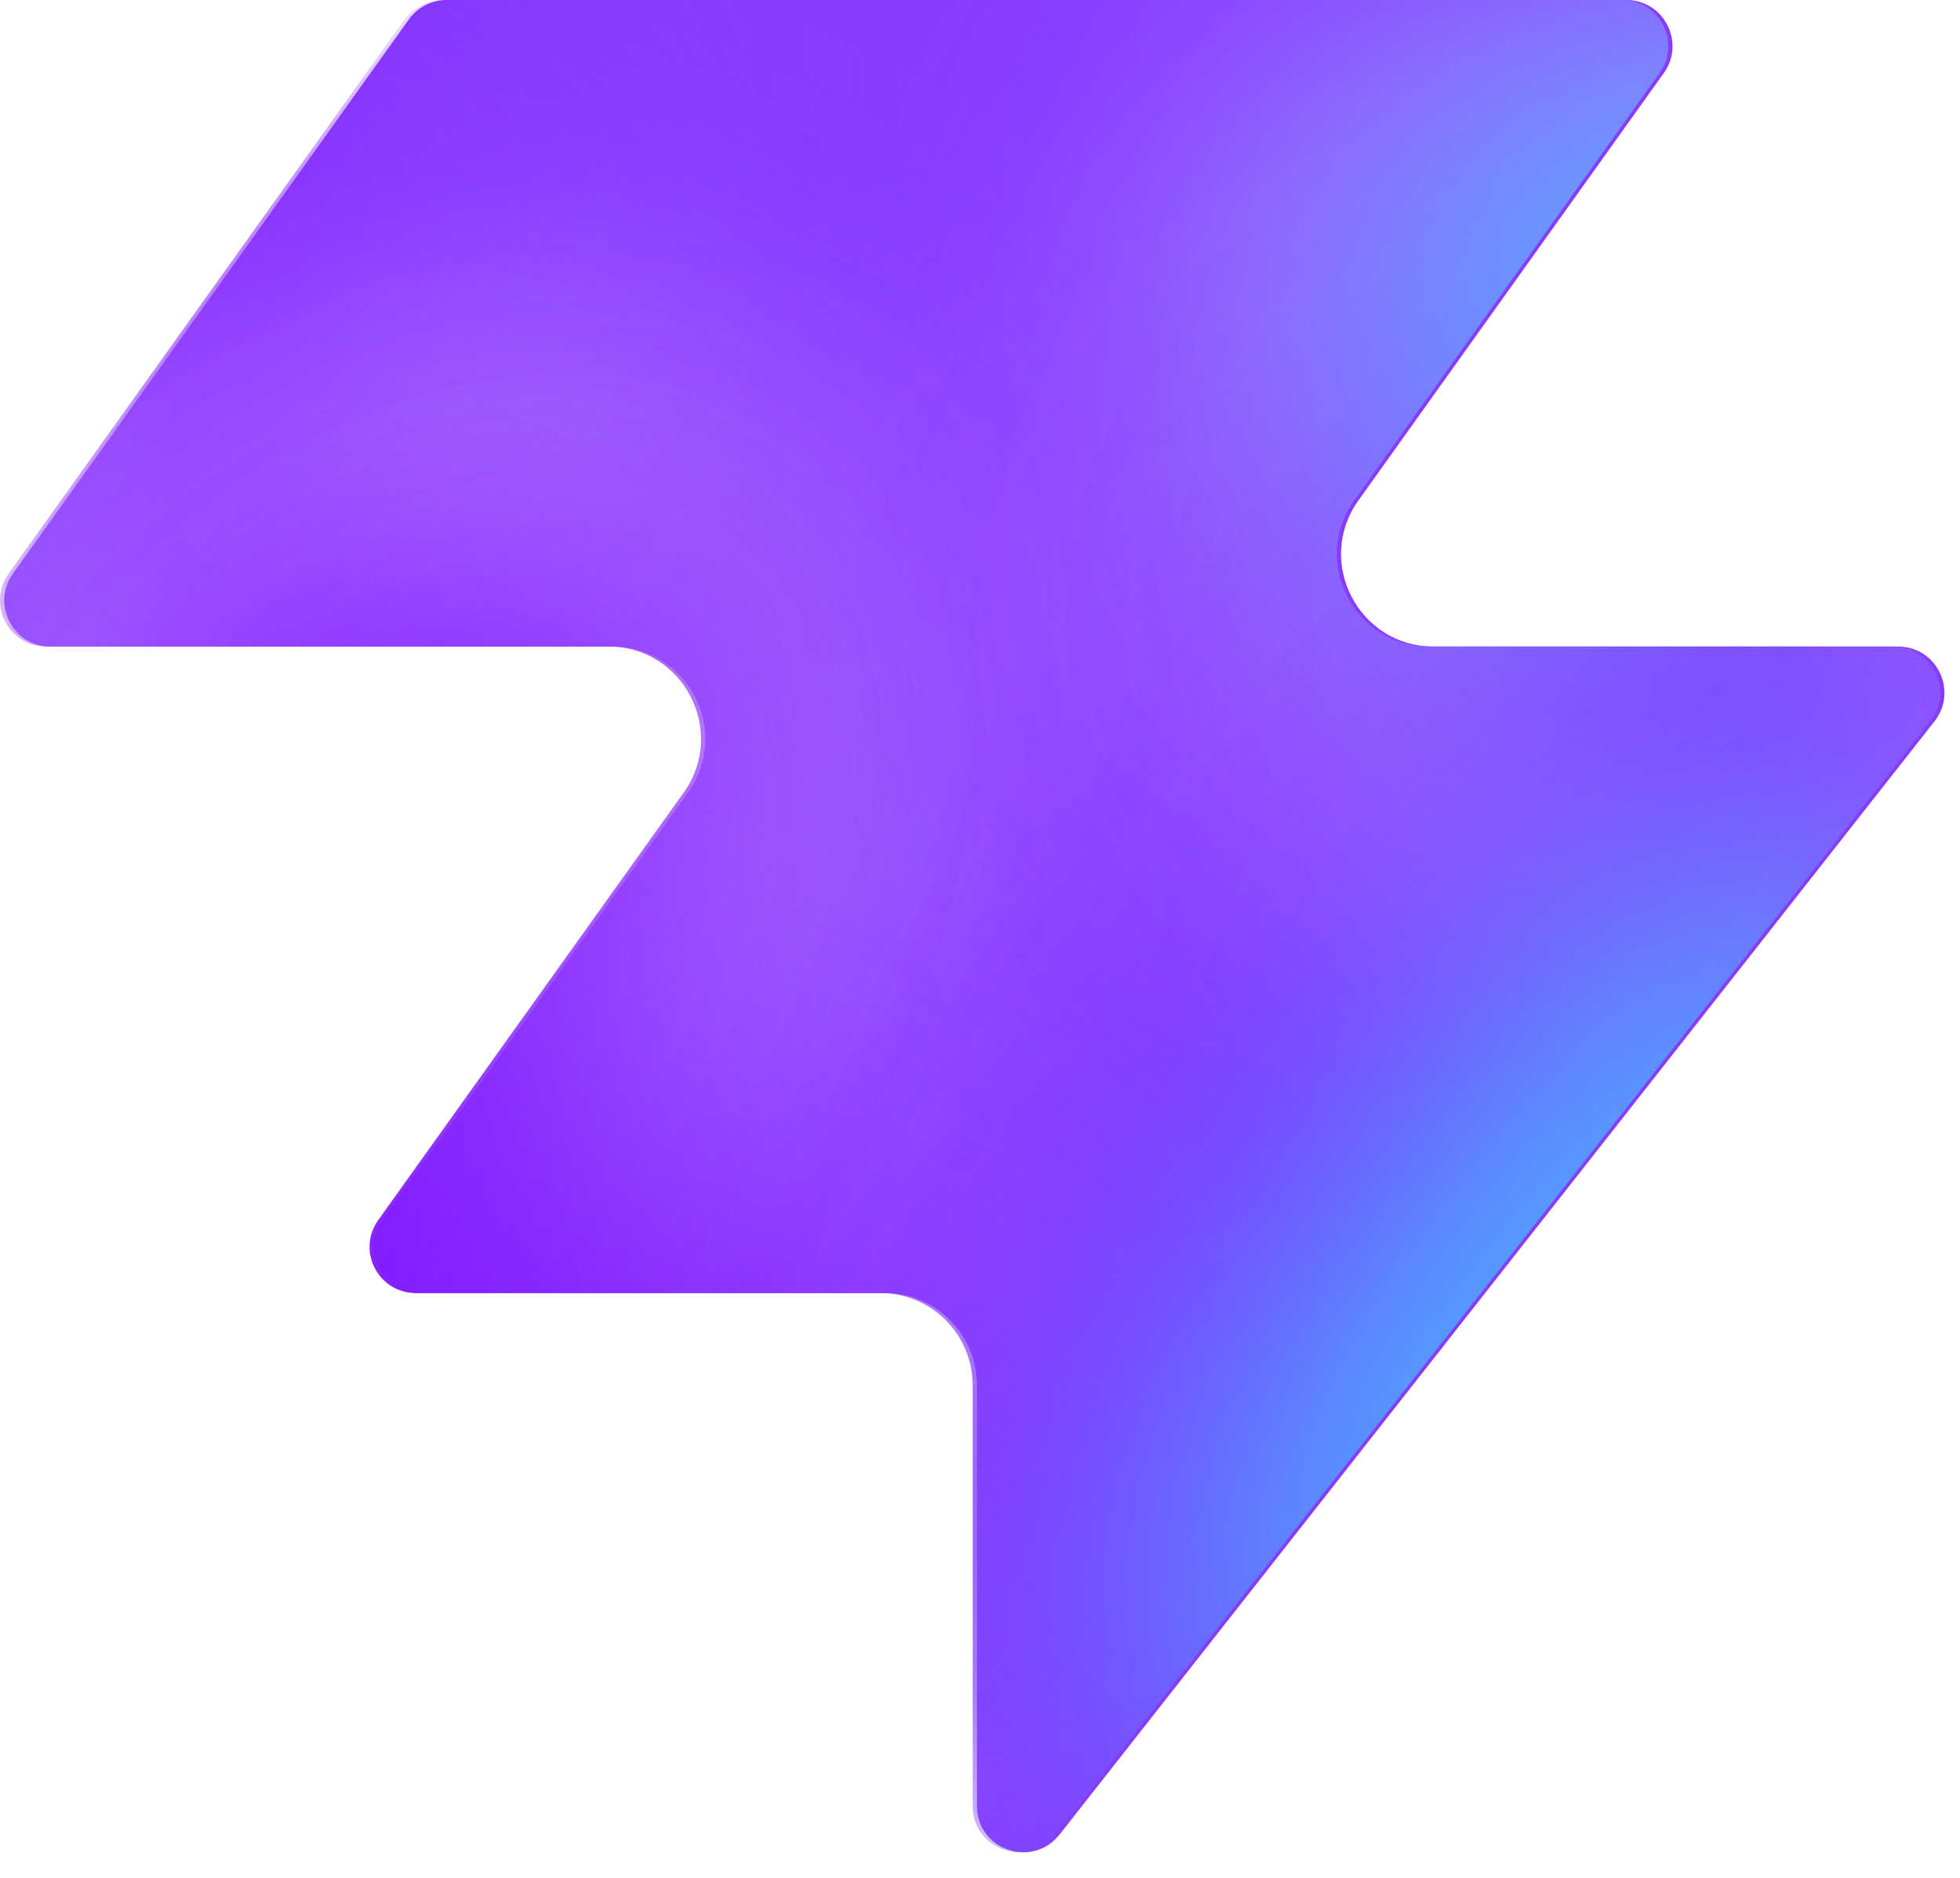
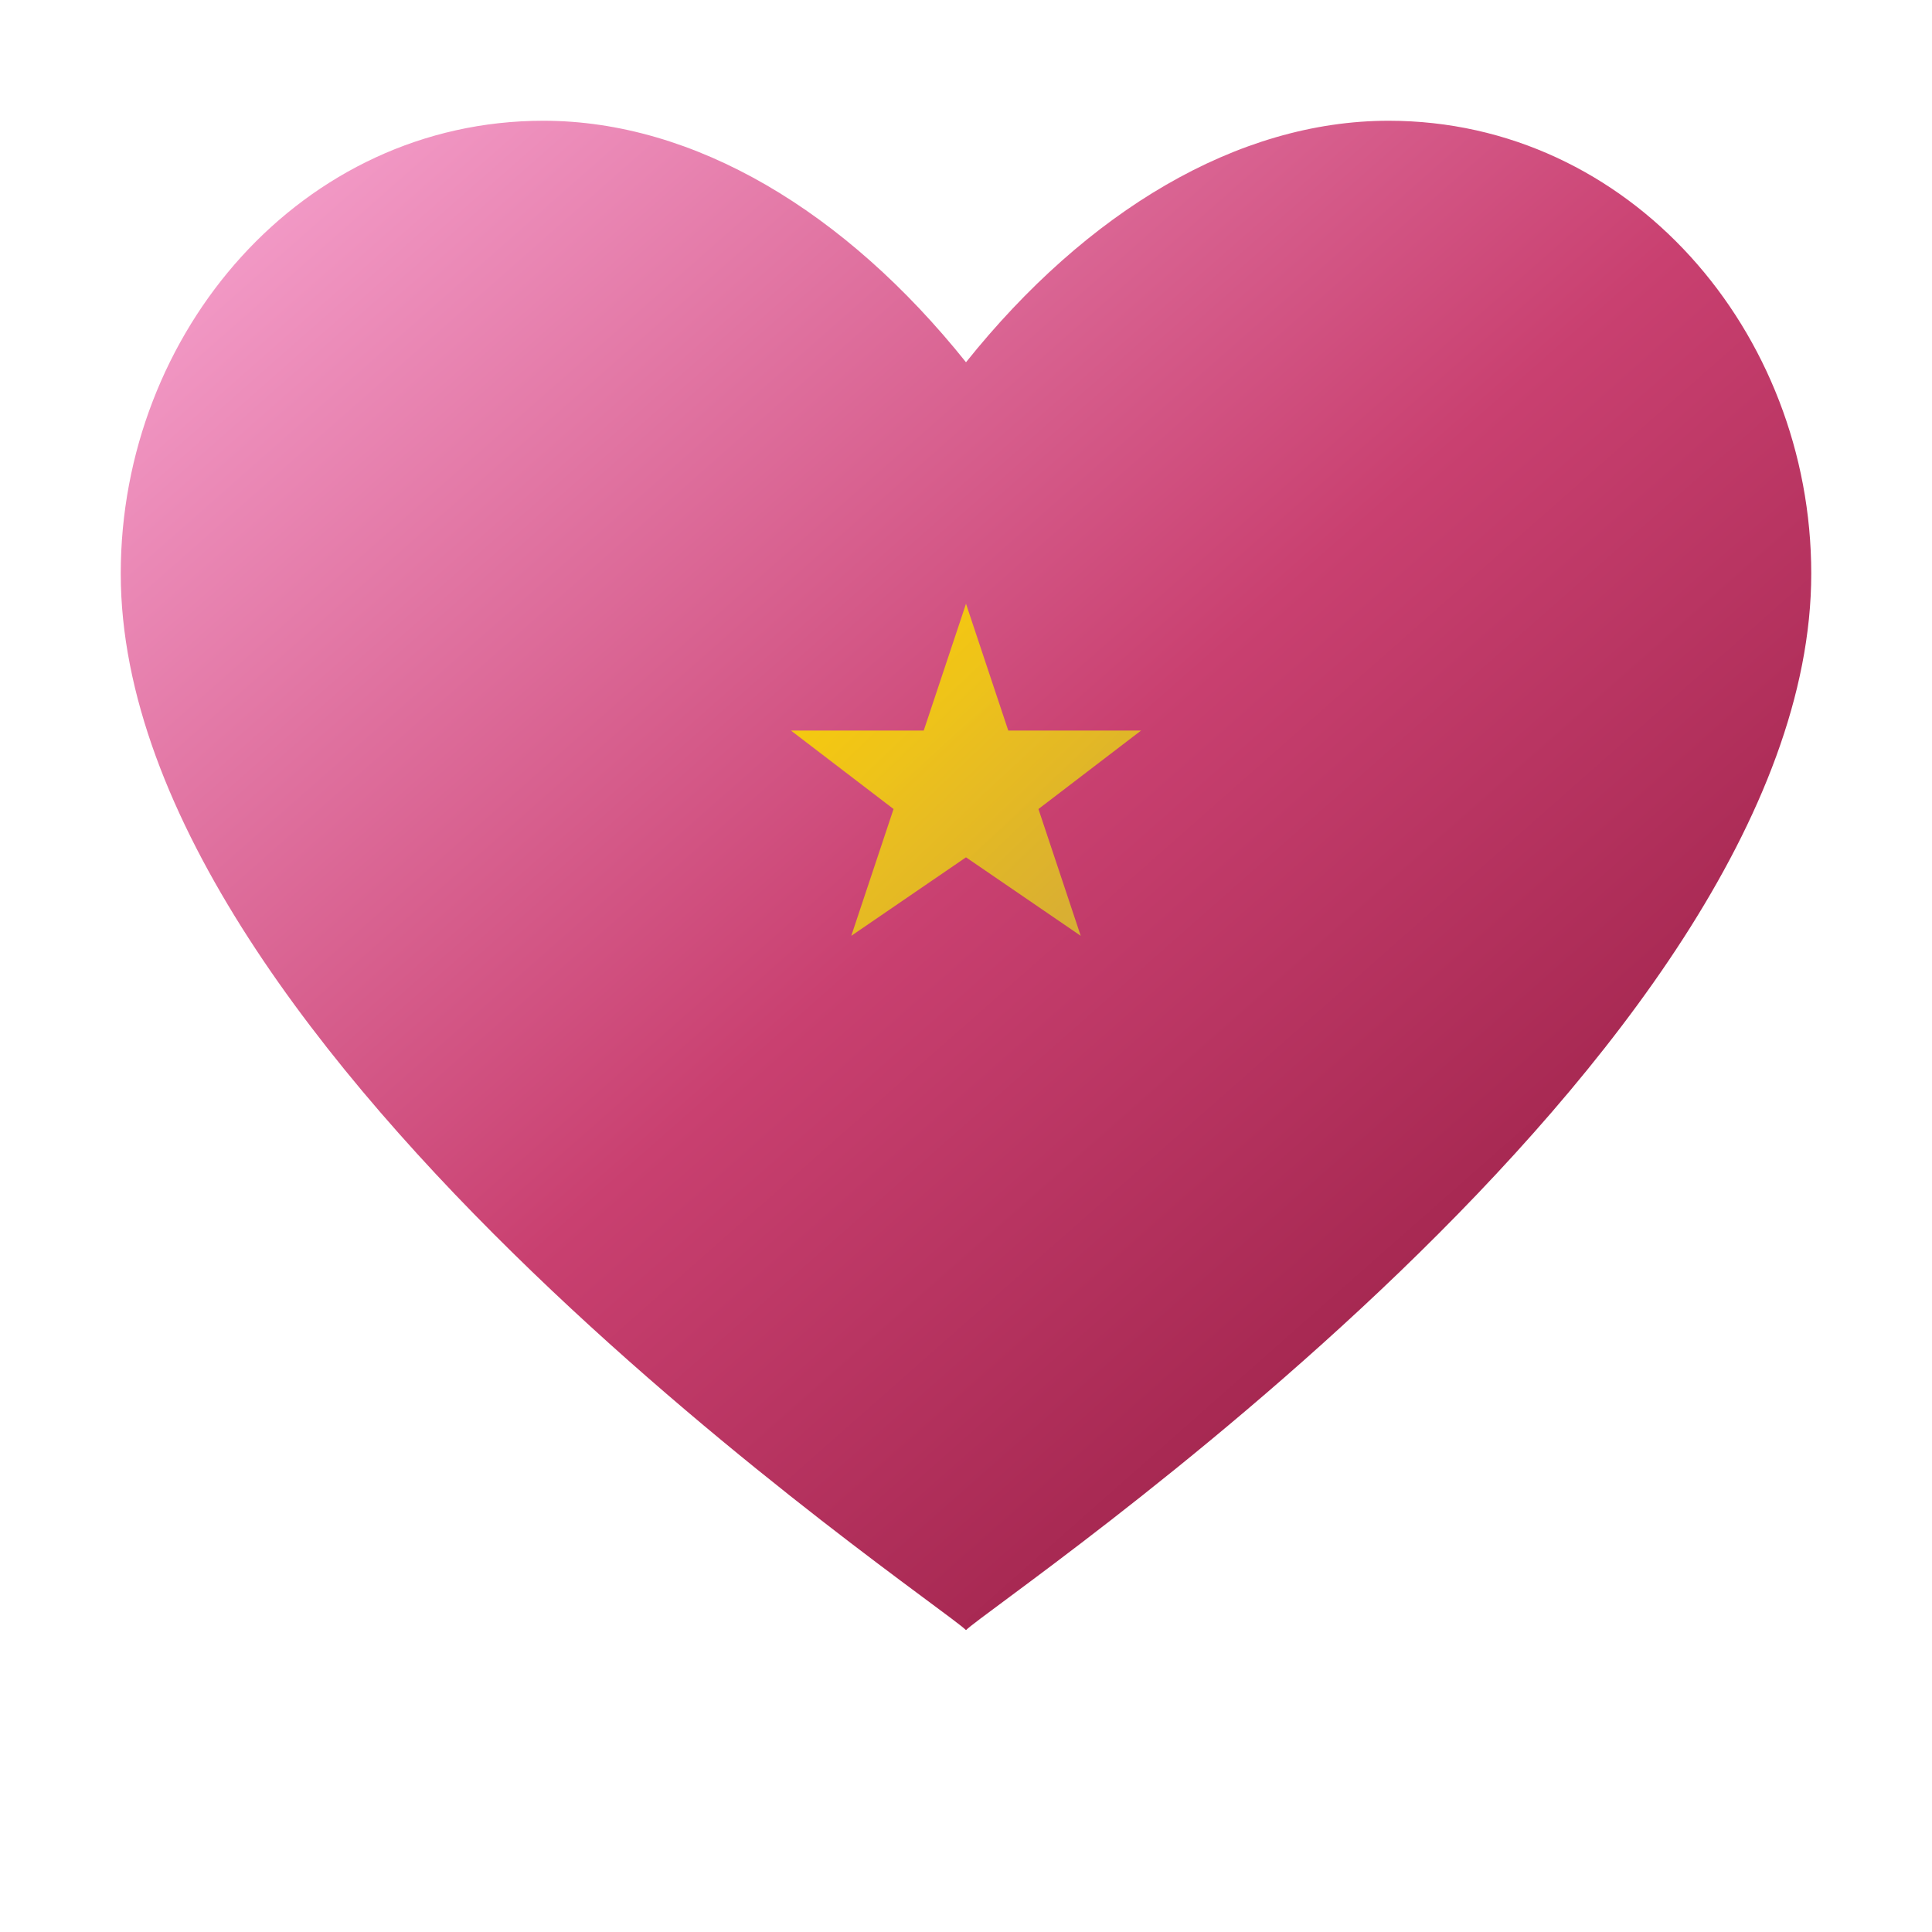
- <svg xmlns="http://www.w3.org/2000/svg" width="48" height="46" fill="none" viewBox="0 0 48 46">
-   <path fill="#863bff" d="M25.946 44.938c-.664.845-2.021.375-2.021-.698V33.937a2.26 2.26 0 0 0-2.262-2.262H10.287c-.92 0-1.456-1.04-.92-1.788l7.48-10.471c1.07-1.497 0-3.578-1.842-3.578H1.237c-.92 0-1.456-1.04-.92-1.788L10.013.474c.214-.297.556-.474.92-.474h28.894c.92 0 1.456 1.04.92 1.788l-7.48 10.471c-1.07 1.498 0 3.579 1.842 3.579h11.377c.943 0 1.473 1.088.89 1.83L25.947 44.94z" style="fill:#863bff;fill:color(display-p3 .525 .23 1);fill-opacity:1" />
-   <mask id="a" width="48" height="46" x="0" y="0" maskUnits="userSpaceOnUse" style="mask-type:alpha">
-     <path fill="#000" d="M25.842 44.938c-.664.844-2.021.375-2.021-.698V33.937a2.26 2.26 0 0 0-2.262-2.262H10.183c-.92 0-1.456-1.04-.92-1.788l7.48-10.471c1.07-1.498 0-3.579-1.842-3.579H1.133c-.92 0-1.456-1.04-.92-1.787L9.91.473c.214-.297.556-.474.92-.474h28.894c.92 0 1.456 1.04.92 1.788l-7.48 10.471c-1.07 1.498 0 3.578 1.842 3.578h11.377c.943 0 1.473 1.088.89 1.832L25.843 44.94z" style="fill:#000;fill-opacity:1" />
-   </mask>
-   <g mask="url(#a)">
-     <g filter="url(#b)">
-       <ellipse cx="5.508" cy="14.704" fill="#ede6ff" rx="5.508" ry="14.704" style="fill:#ede6ff;fill:color(display-p3 .927 .903 1);fill-opacity:1" transform="matrix(.00324 1 1 -.00324 -4.47 31.516)" />
-     </g>
-     <g filter="url(#c)">
-       <ellipse cx="10.399" cy="29.851" fill="#ede6ff" rx="10.399" ry="29.851" style="fill:#ede6ff;fill:color(display-p3 .927 .903 1);fill-opacity:1" transform="matrix(.00324 1 1 -.00324 -39.328 7.883)" />
-     </g>
-     <g filter="url(#d)">
-       <ellipse cx="5.508" cy="30.487" fill="#7e14ff" rx="5.508" ry="30.487" style="fill:#7e14ff;fill:color(display-p3 .492 .077 1);fill-opacity:1" transform="rotate(89.814 -25.913 -14.639)scale(1 -1)" />
-     </g>
-     <g filter="url(#e)">
-       <ellipse cx="5.508" cy="30.599" fill="#7e14ff" rx="5.508" ry="30.599" style="fill:#7e14ff;fill:color(display-p3 .492 .077 1);fill-opacity:1" transform="rotate(89.814 -32.644 -3.334)scale(1 -1)" />
-     </g>
-     <g filter="url(#f)">
-       <ellipse cx="5.508" cy="30.599" fill="#7e14ff" rx="5.508" ry="30.599" style="fill:#7e14ff;fill:color(display-p3 .492 .077 1);fill-opacity:1" transform="matrix(.00324 1 1 -.00324 -34.34 30.47)" />
-     </g>
-     <g filter="url(#g)">
-       <ellipse cx="14.072" cy="22.078" fill="#ede6ff" rx="14.072" ry="22.078" style="fill:#ede6ff;fill:color(display-p3 .927 .903 1);fill-opacity:1" transform="rotate(93.35 24.506 48.493)scale(-1 1)" />
-     </g>
-     <g filter="url(#h)">
-       <ellipse cx="3.47" cy="21.501" fill="#7e14ff" rx="3.47" ry="21.501" style="fill:#7e14ff;fill:color(display-p3 .492 .077 1);fill-opacity:1" transform="rotate(89.009 28.708 47.59)scale(-1 1)" />
-     </g>
-     <g filter="url(#i)">
-       <ellipse cx="3.47" cy="21.501" fill="#7e14ff" rx="3.47" ry="21.501" style="fill:#7e14ff;fill:color(display-p3 .492 .077 1);fill-opacity:1" transform="rotate(89.009 28.708 47.59)scale(-1 1)" />
-     </g>
-     <g filter="url(#j)">
-       <ellipse cx=".387" cy="8.972" fill="#7e14ff" rx="4.407" ry="29.108" style="fill:#7e14ff;fill:color(display-p3 .492 .077 1);fill-opacity:1" transform="rotate(39.51 .387 8.972)" />
-     </g>
-     <g filter="url(#k)">
-       <ellipse cx="47.523" cy="-6.092" fill="#7e14ff" rx="4.407" ry="29.108" style="fill:#7e14ff;fill:color(display-p3 .492 .077 1);fill-opacity:1" transform="rotate(37.892 47.523 -6.092)" />
-     </g>
-     <g filter="url(#l)">
-       <ellipse cx="41.412" cy="6.333" fill="#47bfff" rx="5.971" ry="9.665" style="fill:#47bfff;fill:color(display-p3 .28 .748 1);fill-opacity:1" transform="rotate(37.892 41.412 6.333)" />
-     </g>
-     <g filter="url(#m)">
-       <ellipse cx="-1.879" cy="38.332" fill="#7e14ff" rx="4.407" ry="29.108" style="fill:#7e14ff;fill:color(display-p3 .492 .077 1);fill-opacity:1" transform="rotate(37.892 -1.88 38.332)" />
-     </g>
-     <g filter="url(#n)">
-       <ellipse cx="-1.879" cy="38.332" fill="#7e14ff" rx="4.407" ry="29.108" style="fill:#7e14ff;fill:color(display-p3 .492 .077 1);fill-opacity:1" transform="rotate(37.892 -1.88 38.332)" />
-     </g>
-     <g filter="url(#o)">
-       <ellipse cx="35.651" cy="29.907" fill="#7e14ff" rx="4.407" ry="29.108" style="fill:#7e14ff;fill:color(display-p3 .492 .077 1);fill-opacity:1" transform="rotate(37.892 35.651 29.907)" />
-     </g>
-     <g filter="url(#p)">
-       <ellipse cx="38.418" cy="32.4" fill="#47bfff" rx="5.971" ry="15.297" style="fill:#47bfff;fill:color(display-p3 .28 .748 1);fill-opacity:1" transform="rotate(37.892 38.418 32.4)" />
-     </g>
-   </g>
+ <svg xmlns="http://www.w3.org/2000/svg" width="32" height="32" viewBox="0 0 32 32">
  <defs>
-     <filter id="b" width="60.045" height="41.654" x="-19.77" y="16.149" color-interpolation-filters="sRGB" filterUnits="userSpaceOnUse">
-       <feFlood flood-opacity="0" result="BackgroundImageFix" />
-       <feBlend in="SourceGraphic" in2="BackgroundImageFix" result="shape" />
-       <feGaussianBlur result="effect1_foregroundBlur_2002_17158" stdDeviation="7.659" />
-     </filter>
-     <filter id="c" width="90.34" height="51.437" x="-54.613" y="-7.533" color-interpolation-filters="sRGB" filterUnits="userSpaceOnUse">
-       <feFlood flood-opacity="0" result="BackgroundImageFix" />
-       <feBlend in="SourceGraphic" in2="BackgroundImageFix" result="shape" />
-       <feGaussianBlur result="effect1_foregroundBlur_2002_17158" stdDeviation="7.659" />
-     </filter>
-     <filter id="d" width="79.355" height="29.4" x="-49.64" y="2.03" color-interpolation-filters="sRGB" filterUnits="userSpaceOnUse">
-       <feFlood flood-opacity="0" result="BackgroundImageFix" />
-       <feBlend in="SourceGraphic" in2="BackgroundImageFix" result="shape" />
-       <feGaussianBlur result="effect1_foregroundBlur_2002_17158" stdDeviation="4.596" />
-     </filter>
-     <filter id="e" width="79.579" height="29.4" x="-45.045" y="20.029" color-interpolation-filters="sRGB" filterUnits="userSpaceOnUse">
-       <feFlood flood-opacity="0" result="BackgroundImageFix" />
-       <feBlend in="SourceGraphic" in2="BackgroundImageFix" result="shape" />
-       <feGaussianBlur result="effect1_foregroundBlur_2002_17158" stdDeviation="4.596" />
-     </filter>
-     <filter id="f" width="79.579" height="29.4" x="-43.513" y="21.178" color-interpolation-filters="sRGB" filterUnits="userSpaceOnUse">
-       <feFlood flood-opacity="0" result="BackgroundImageFix" />
-       <feBlend in="SourceGraphic" in2="BackgroundImageFix" result="shape" />
-       <feGaussianBlur result="effect1_foregroundBlur_2002_17158" stdDeviation="4.596" />
-     </filter>
-     <filter id="g" width="74.749" height="58.852" x="15.756" y="-17.901" color-interpolation-filters="sRGB" filterUnits="userSpaceOnUse">
-       <feFlood flood-opacity="0" result="BackgroundImageFix" />
-       <feBlend in="SourceGraphic" in2="BackgroundImageFix" result="shape" />
-       <feGaussianBlur result="effect1_foregroundBlur_2002_17158" stdDeviation="7.659" />
-     </filter>
-     <filter id="h" width="61.377" height="25.362" x="23.548" y="2.284" color-interpolation-filters="sRGB" filterUnits="userSpaceOnUse">
-       <feFlood flood-opacity="0" result="BackgroundImageFix" />
-       <feBlend in="SourceGraphic" in2="BackgroundImageFix" result="shape" />
-       <feGaussianBlur result="effect1_foregroundBlur_2002_17158" stdDeviation="4.596" />
-     </filter>
-     <filter id="i" width="61.377" height="25.362" x="23.548" y="2.284" color-interpolation-filters="sRGB" filterUnits="userSpaceOnUse">
-       <feFlood flood-opacity="0" result="BackgroundImageFix" />
-       <feBlend in="SourceGraphic" in2="BackgroundImageFix" result="shape" />
-       <feGaussianBlur result="effect1_foregroundBlur_2002_17158" stdDeviation="4.596" />
-     </filter>
-     <filter id="j" width="56.045" height="63.649" x="-27.636" y="-22.853" color-interpolation-filters="sRGB" filterUnits="userSpaceOnUse">
-       <feFlood flood-opacity="0" result="BackgroundImageFix" />
-       <feBlend in="SourceGraphic" in2="BackgroundImageFix" result="shape" />
-       <feGaussianBlur result="effect1_foregroundBlur_2002_17158" stdDeviation="4.596" />
-     </filter>
-     <filter id="k" width="54.814" height="64.646" x="20.116" y="-38.415" color-interpolation-filters="sRGB" filterUnits="userSpaceOnUse">
-       <feFlood flood-opacity="0" result="BackgroundImageFix" />
-       <feBlend in="SourceGraphic" in2="BackgroundImageFix" result="shape" />
-       <feGaussianBlur result="effect1_foregroundBlur_2002_17158" stdDeviation="4.596" />
-     </filter>
-     <filter id="l" width="33.541" height="35.313" x="24.641" y="-11.323" color-interpolation-filters="sRGB" filterUnits="userSpaceOnUse">
-       <feFlood flood-opacity="0" result="BackgroundImageFix" />
-       <feBlend in="SourceGraphic" in2="BackgroundImageFix" result="shape" />
-       <feGaussianBlur result="effect1_foregroundBlur_2002_17158" stdDeviation="4.596" />
-     </filter>
-     <filter id="m" width="54.814" height="64.646" x="-29.286" y="6.009" color-interpolation-filters="sRGB" filterUnits="userSpaceOnUse">
-       <feFlood flood-opacity="0" result="BackgroundImageFix" />
-       <feBlend in="SourceGraphic" in2="BackgroundImageFix" result="shape" />
-       <feGaussianBlur result="effect1_foregroundBlur_2002_17158" stdDeviation="4.596" />
-     </filter>
-     <filter id="n" width="54.814" height="64.646" x="-29.286" y="6.009" color-interpolation-filters="sRGB" filterUnits="userSpaceOnUse">
-       <feFlood flood-opacity="0" result="BackgroundImageFix" />
-       <feBlend in="SourceGraphic" in2="BackgroundImageFix" result="shape" />
-       <feGaussianBlur result="effect1_foregroundBlur_2002_17158" stdDeviation="4.596" />
-     </filter>
-     <filter id="o" width="54.814" height="64.646" x="8.244" y="-2.416" color-interpolation-filters="sRGB" filterUnits="userSpaceOnUse">
-       <feFlood flood-opacity="0" result="BackgroundImageFix" />
-       <feBlend in="SourceGraphic" in2="BackgroundImageFix" result="shape" />
-       <feGaussianBlur result="effect1_foregroundBlur_2002_17158" stdDeviation="4.596" />
-     </filter>
-     <filter id="p" width="39.409" height="43.623" x="18.713" y="10.588" color-interpolation-filters="sRGB" filterUnits="userSpaceOnUse">
-       <feFlood flood-opacity="0" result="BackgroundImageFix" />
-       <feBlend in="SourceGraphic" in2="BackgroundImageFix" result="shape" />
-       <feGaussianBlur result="effect1_foregroundBlur_2002_17158" stdDeviation="4.596" />
-     </filter>
+     <linearGradient id="heart" x1="0%" y1="0%" x2="100%" y2="100%">
+       <stop offset="0%" stop-color="#F9A8D4" />
+       <stop offset="50%" stop-color="#C94070" />
+       <stop offset="100%" stop-color="#881337" />
+     </linearGradient>
+     <linearGradient id="star" x1="0%" y1="0%" x2="100%" y2="100%">
+       <stop offset="0%" stop-color="#FFD700" />
+       <stop offset="100%" stop-color="#D4AF37" />
+     </linearGradient>
  </defs>
+   <path d="M16 27     C15.5 26.5 2 17.5 2 9.5     C2 5.5 5 2 9 2     C11.5 2 14 3.5 16 6     C18 3.5 20.5 2 23 2     C27 2 30 5.5 30 9.5     C30 17.5 16.5 26.5 16 27Z" fill="url(#heart)" />
+   <path d="M16 10     L16.7 12.1 L18.9 12.1     L17.2 13.4 L17.9 15.5     L16 14.2 L14.1 15.5     L14.8 13.4 L13.1 12.1     L15.3 12.1 Z" fill="url(#star)" opacity="0.95" />
</svg>
